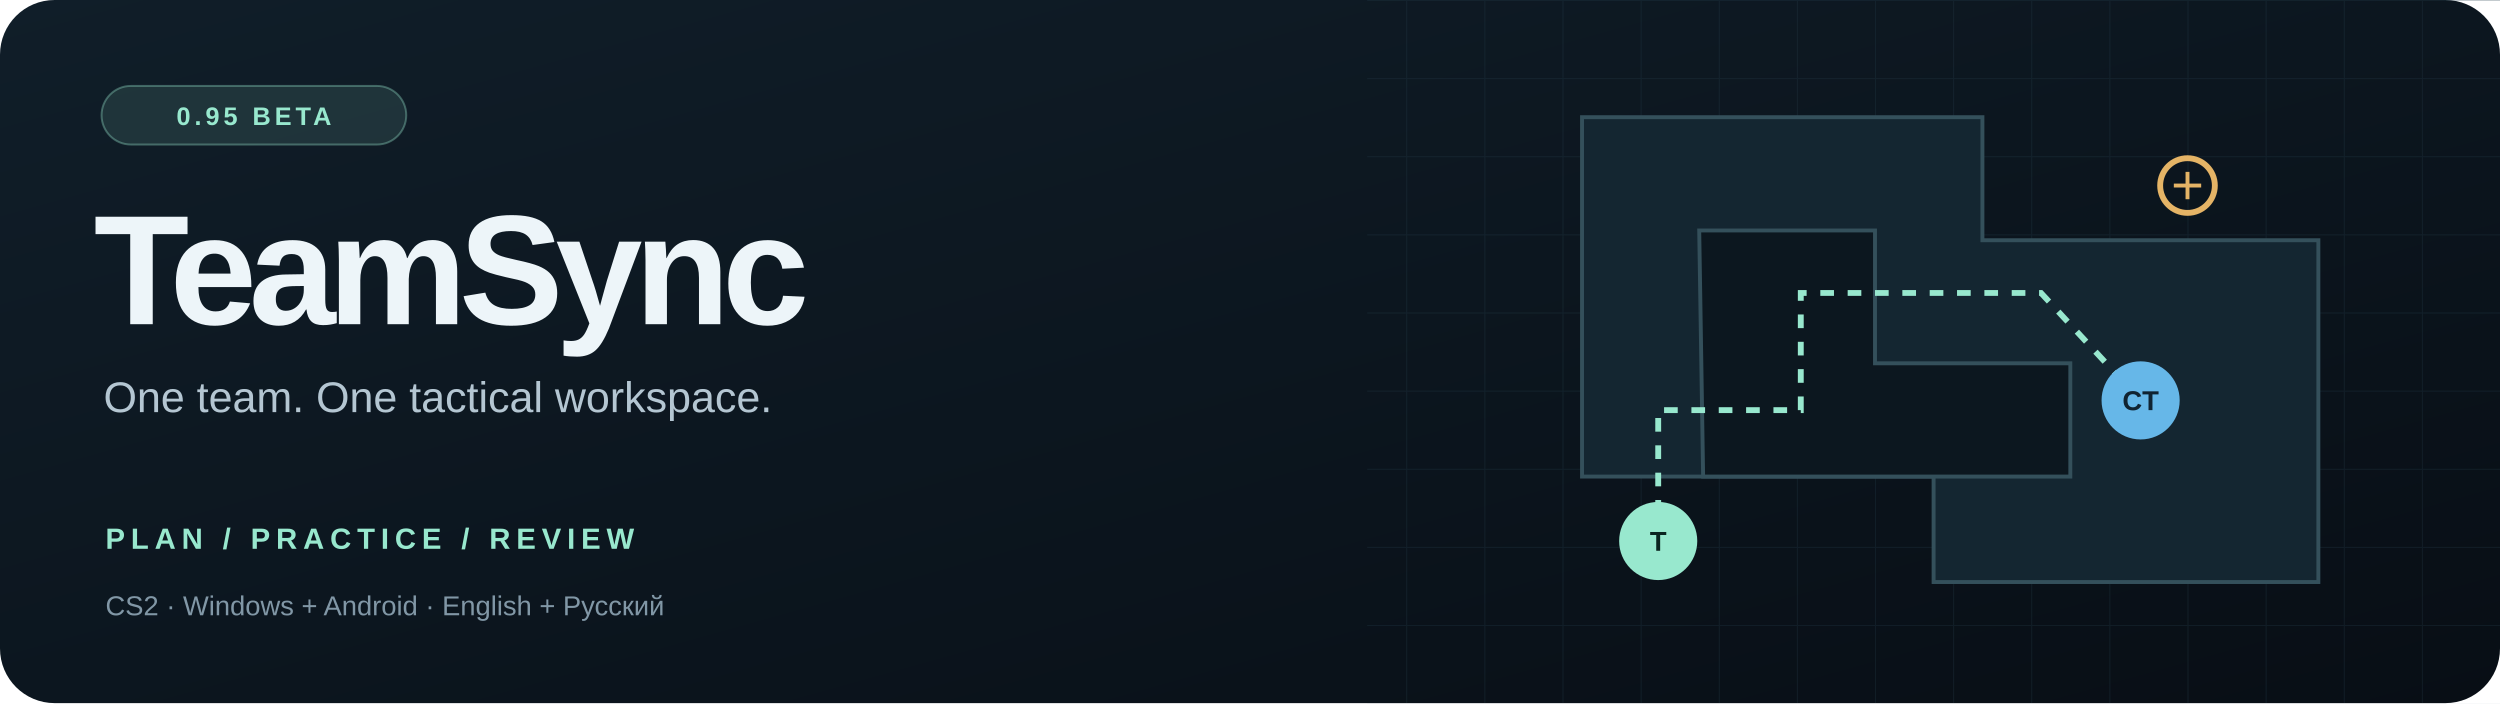
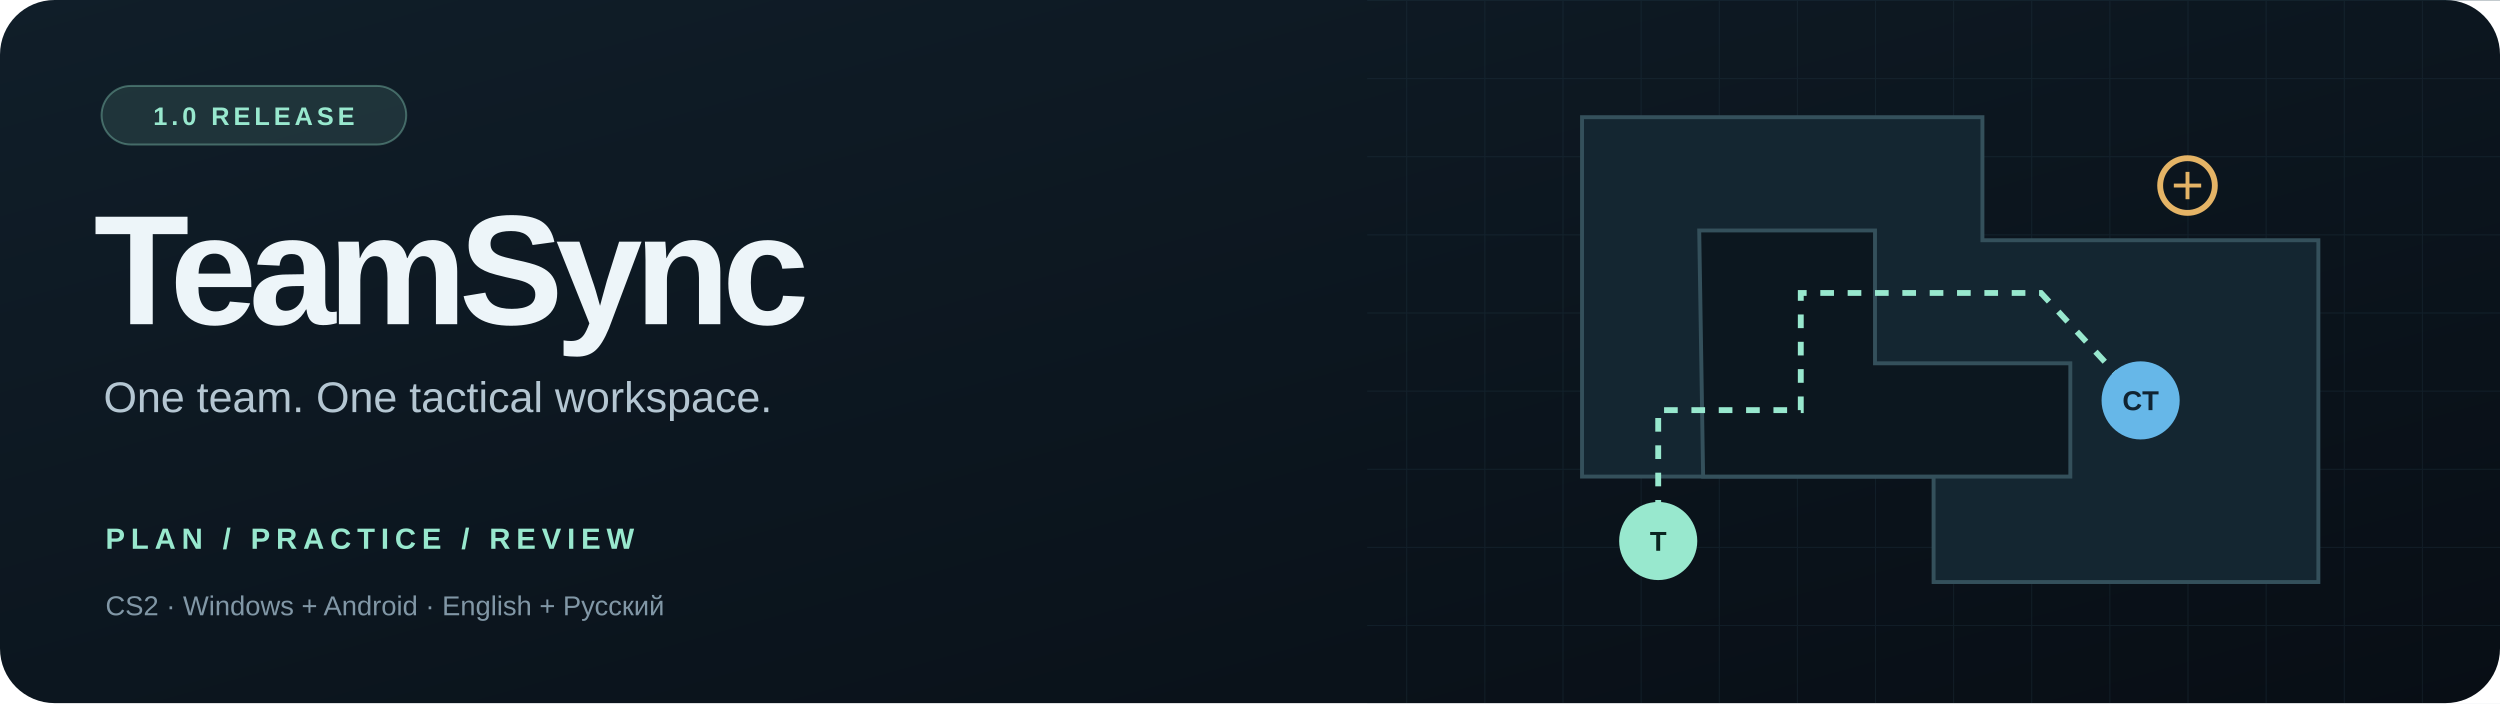
<svg xmlns="http://www.w3.org/2000/svg" width="1280" height="360" viewBox="0 0 1280 360" role="img" aria-labelledby="title desc">
  <defs>
    <linearGradient id="bg" x2="1" y2="1">
      <stop stop-color="#101e29" />
      <stop offset="1" stop-color="#080e15" />
    </linearGradient>
    <pattern id="grid" width="40" height="40" patternUnits="userSpaceOnUse">
      <path d="M40 0H0V40" fill="none" stroke="#25404b" stroke-opacity=".28" />
    </pattern>
    <marker id="arrow" markerWidth="8" markerHeight="8" refX="5" refY="3" orient="auto">
      <path d="M0 0L6 3L0 6" fill="none" stroke="#98e8ce" stroke-width="1.5" />
    </marker>
  </defs>
  <rect width="1280" height="360" rx="28" fill="url(#bg)" />
  <rect x="700" width="580" height="360" fill="url(#grid)" />
  <rect x="52" y="44" width="156" height="30" rx="15" fill="#98e8ce" fill-opacity=".12" stroke="#98e8ce" stroke-opacity=".35" />
-   <text x="130" y="64" fill="#98e8ce" text-anchor="middle" font-family="Arial,sans-serif" font-size="13" font-weight="700" letter-spacing="2">0.95 BETA</text>
+   <text x="130" y="64" fill="#98e8ce" text-anchor="middle" font-family="Arial,sans-serif" font-size="13" font-weight="700" letter-spacing="2">1.0 RELEASE</text>
  <text x="48" y="166" fill="#edf5f9" font-family="Arial,sans-serif" font-size="80" font-weight="700" letter-spacing="-4">TeamSync</text>
  <text x="53" y="211" fill="#b4c6d2" font-family="Arial,sans-serif" font-size="22">One team. One tactical workspace.</text>
  <text x="54" y="281" fill="#98e8ce" font-family="Arial,sans-serif" font-size="15" font-weight="700" letter-spacing="3">PLAN  /  PRACTICE  /  REVIEW</text>
  <text x="54" y="315" fill="#8197a6" font-family="Arial,sans-serif" font-size="14">CS2 · Windows + Android · English + Русский</text>
  <g fill="#142631" stroke="#34505b" stroke-width="2">
    <path d="M810 60H1015V123H1187V298H990V244H810Z" />
    <path d="M870 118H960V186H1060V244H872Z" fill="#0c171f" />
  </g>
  <path d="M849 277L849 210L922 210L922 150L1045 150L1096 205" fill="none" stroke="#98e8ce" stroke-width="3" stroke-dasharray="7 7" marker-end="url(#arrow)" />
  <g font-family="Arial,sans-serif" font-size="14" font-weight="700" text-anchor="middle">
    <circle cx="849" cy="277" r="20" fill="#98e8ce" />
    <text x="849" y="282" fill="#0b2420">T</text>
    <circle cx="1096" cy="205" r="20" fill="#66b7e8" />
    <text x="1096" y="210" fill="#102331">CT</text>
    <circle cx="1120" cy="95" r="14" fill="none" stroke="#e5b466" stroke-width="3" />
    <path d="M1113 95H1127M1120 88V102" stroke="#e5b466" stroke-width="2" />
  </g>
</svg>
